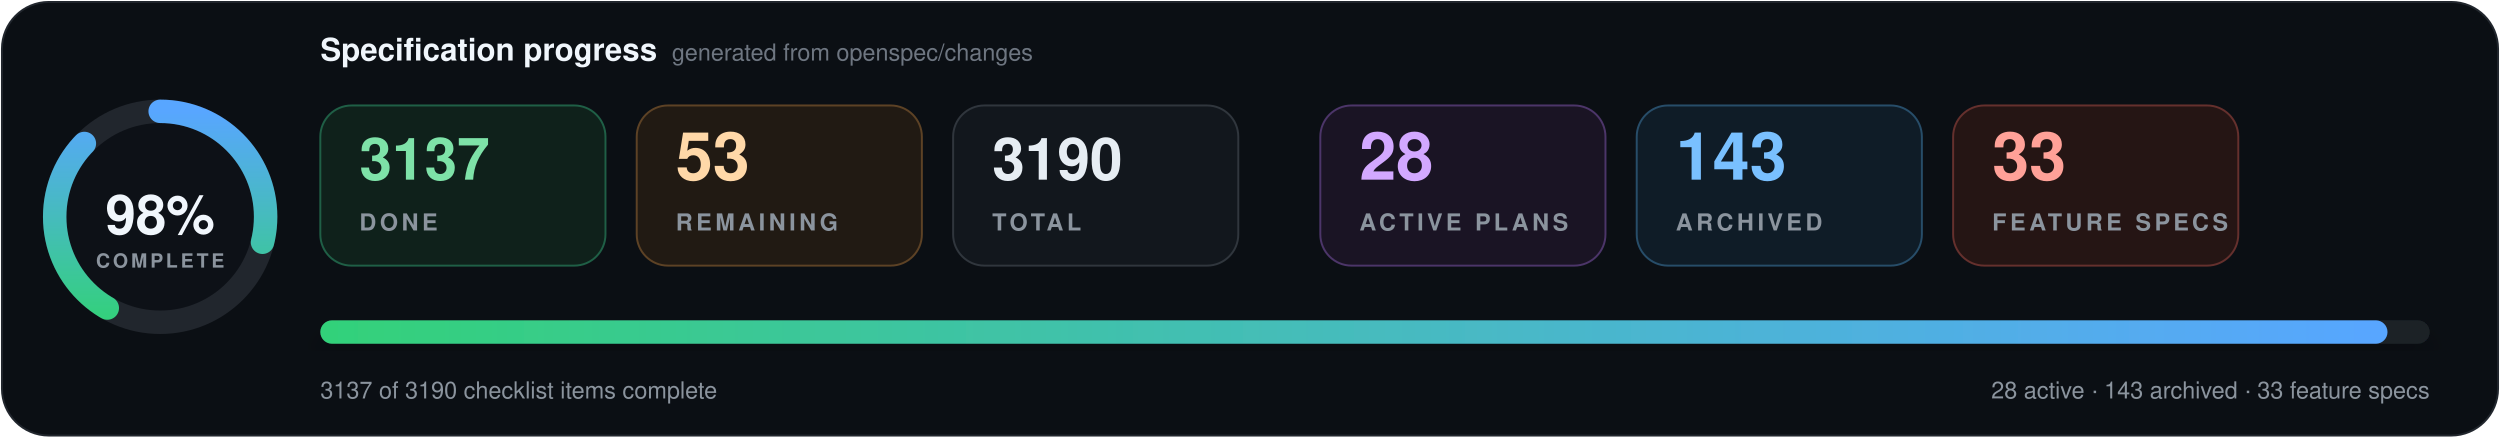
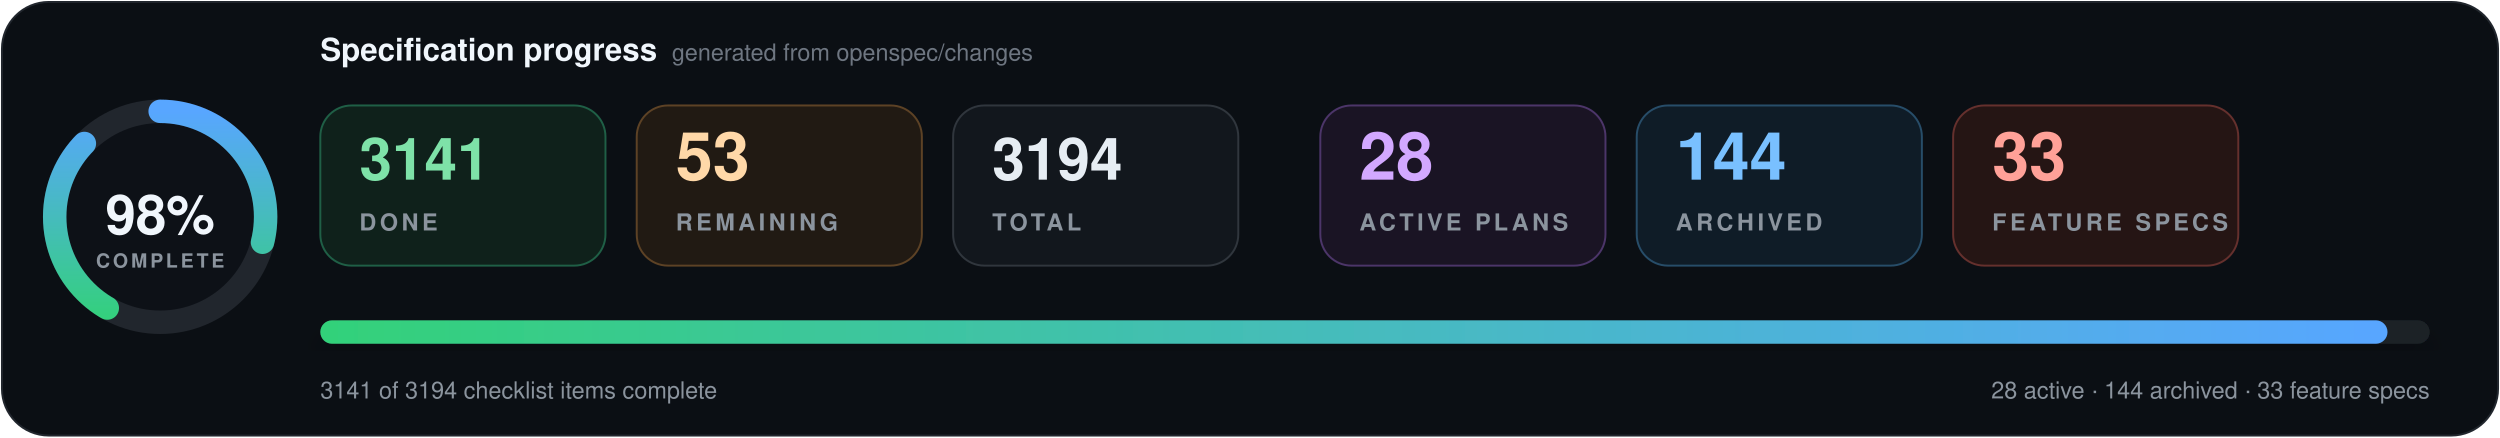
- <svg xmlns="http://www.w3.org/2000/svg" data-cache-version="1790599067" width="1280" height="224" viewBox="0 0 1280 224" role="img" aria-labelledby="title description" font-family="system-ui, -apple-system, BlinkMacSystemFont, 'Segoe UI', Helvetica, Arial, sans-serif" font-variant-numeric="tabular-nums">
+ <svg xmlns="http://www.w3.org/2000/svg" data-cache-version="1790611712" width="1280" height="224" viewBox="0 0 1280 224" role="img" aria-labelledby="title description" font-family="system-ui, -apple-system, BlinkMacSystemFont, 'Segoe UI', Helvetica, Arial, sans-serif" font-variant-numeric="tabular-nums">
  <defs>
    <linearGradient id="progress" x1="0" x2="1">
      <stop offset="0" stop-color="#33d17a" />
      <stop offset="1" stop-color="#58a6ff" />
    </linearGradient>
    <filter id="shadow" x="-10%" y="-20%" width="120%" height="150%">
      <feDropShadow dx="0" dy="7" stdDeviation="9" flood-color="#000" flood-opacity=".28" />
    </filter>
  </defs>
  <rect x="1" y="1" width="1278" height="222" rx="24" fill="#0b0f14" stroke="#21262d" />
  <g transform="translate(82 111)">
    <circle r="54" fill="#0d1117" stroke="#21262d" stroke-width="12" />
    <circle r="54" fill="none" stroke="url(#progress)" stroke-width="12" stroke-linecap="round" pathLength="100" stroke-dasharray="98 100" transform="rotate(-90)" />
    <text y="-1" text-anchor="middle" dominant-baseline="middle" fill="#f0f6fc" font-size="28" font-weight="800">98%</text>
    <text y="26" text-anchor="middle" fill="#8b949e" font-size="10" font-weight="700" letter-spacing="1.5">COMPLETE</text>
  </g>
  <text x="164" y="31" fill="#f0f6fc" font-size="16" font-weight="750">Specification progress</text>
  <text x="344" y="31" fill="#6e7681" font-size="12">generated from openspec/changes</text>
  <g transform="translate(164 54)">
    <rect width="146" height="82" rx="16" fill="#0f211b" stroke="#1f5f46" />
-     <text x="20" y="38" fill="#7ee2a8" font-size="30" font-weight="750">3137</text>
+     <text x="20" y="38" fill="#7ee2a8" font-size="30" font-weight="750">3141</text>
    <text x="20" y="64" fill="#8b949e" font-size="12" font-weight="700" letter-spacing="1.8">DONE</text>
  </g>
  <g transform="translate(326 54)">
    <rect width="146" height="82" rx="16" fill="#211a13" stroke="#5d4225" />
    <text x="20" y="38" fill="#ffd8a8" font-size="34" font-weight="750">53</text>
    <text x="20" y="64" fill="#8b949e" font-size="12" font-weight="700" letter-spacing="1.8">REMAINING</text>
  </g>
  <g transform="translate(488 54)">
    <rect width="146" height="82" rx="16" fill="#12171d" stroke="#30363d" />
-     <text x="20" y="38" fill="#e6edf3" font-size="30" font-weight="750">3190</text>
+     <text x="20" y="38" fill="#e6edf3" font-size="30" font-weight="750">3194</text>
    <text x="20" y="64" fill="#8b949e" font-size="12" font-weight="700" letter-spacing="1.8">TOTAL</text>
  </g>
  <g transform="translate(676 54)">
    <rect width="146" height="82" rx="16" fill="#1a1424" stroke="#4c3569" />
    <text x="20" y="38" fill="#d2a8ff" font-size="34" font-weight="750">28</text>
    <text x="20" y="64" fill="#8b949e" font-size="12" font-weight="700" letter-spacing="1.8">ACTIVE PLANS</text>
  </g>
  <g transform="translate(838 54)">
    <rect width="146" height="82" rx="16" fill="#0f1c27" stroke="#274d69" />
-     <text x="20" y="38" fill="#79c0ff" font-size="34" font-weight="750">143</text>
+     <text x="20" y="38" fill="#79c0ff" font-size="34" font-weight="750">144</text>
    <text x="20" y="64" fill="#8b949e" font-size="12" font-weight="700" letter-spacing="1.8">ARCHIVED</text>
  </g>
  <g transform="translate(1000 54)">
    <rect width="146" height="82" rx="16" fill="#251514" stroke="#65302d" />
    <text x="20" y="38" fill="#ffa198" font-size="34" font-weight="750">33</text>
    <text x="20" y="64" fill="#8b949e" font-size="12" font-weight="700" letter-spacing="1.8">FEATURE SPECS</text>
  </g>
  <g filter="url(#shadow)">
    <rect x="164" y="164" width="1080" height="12" rx="6" fill="#1b2128" />
    <rect x="164" y="164" width="1058.4" height="12" rx="6" fill="url(#progress)" />
  </g>
-   <text x="164" y="204" fill="#8b949e" font-size="12">3137 of 3190 checklist items complete</text>
-   <text x="1244" y="204" text-anchor="end" fill="#8b949e" font-size="12">28 active · 143 archived · 33 feature specs</text>
+   <text x="164" y="204" fill="#8b949e" font-size="12">3141 of 3194 checklist items complete</text>
+   <text x="1244" y="204" text-anchor="end" fill="#8b949e" font-size="12">28 active · 144 archived · 33 feature specs</text>
</svg>
